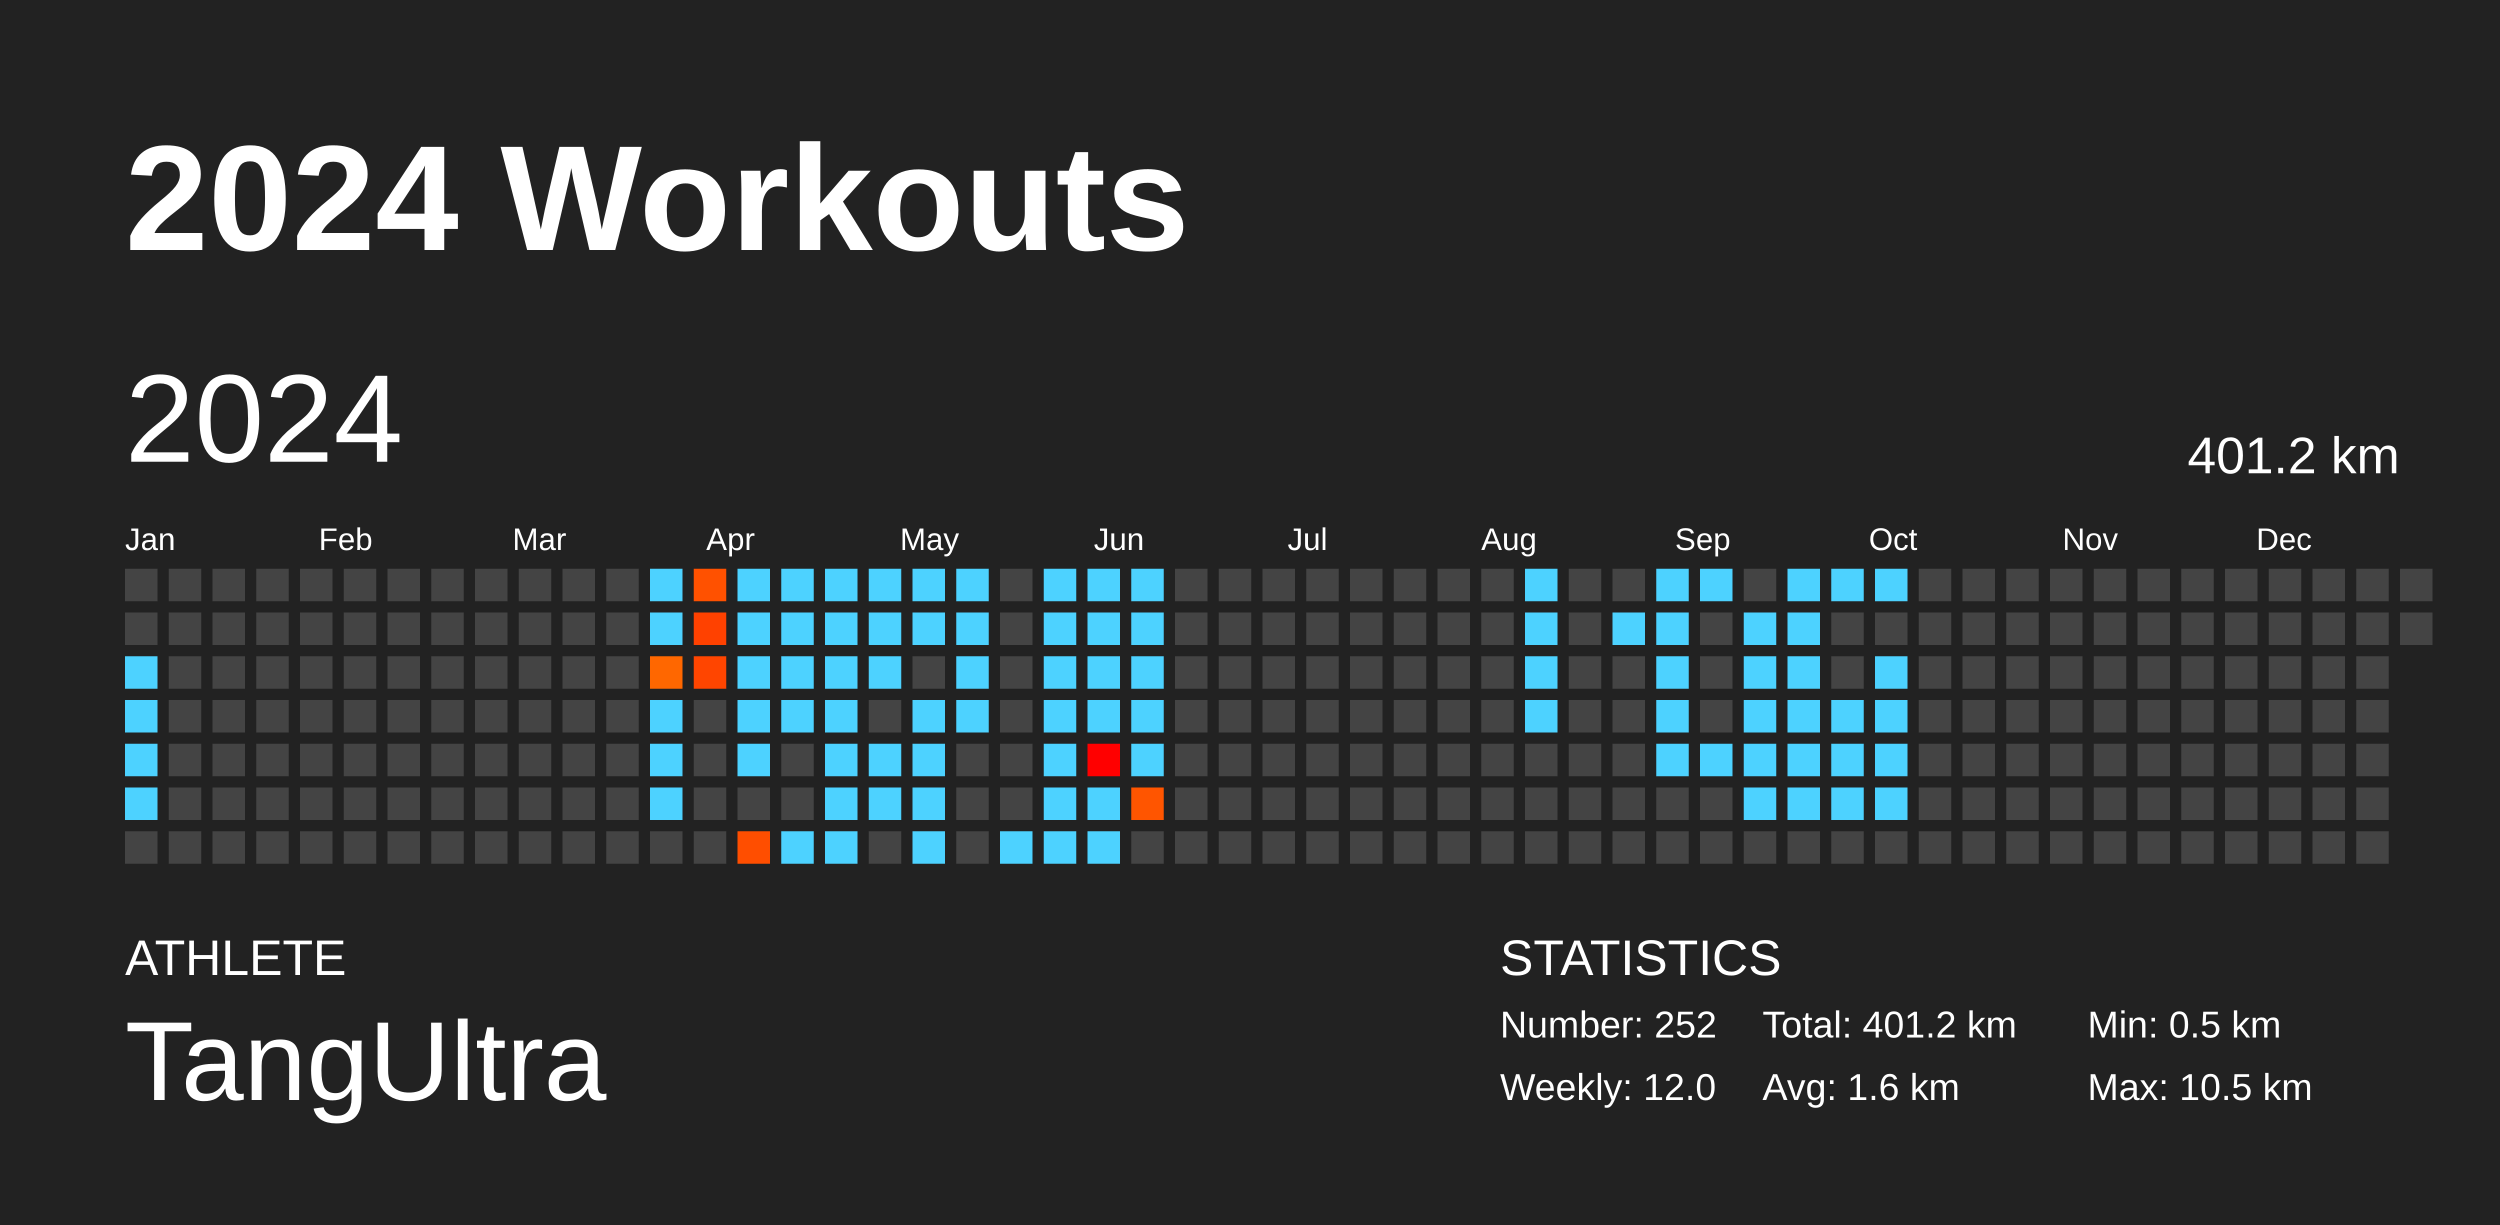
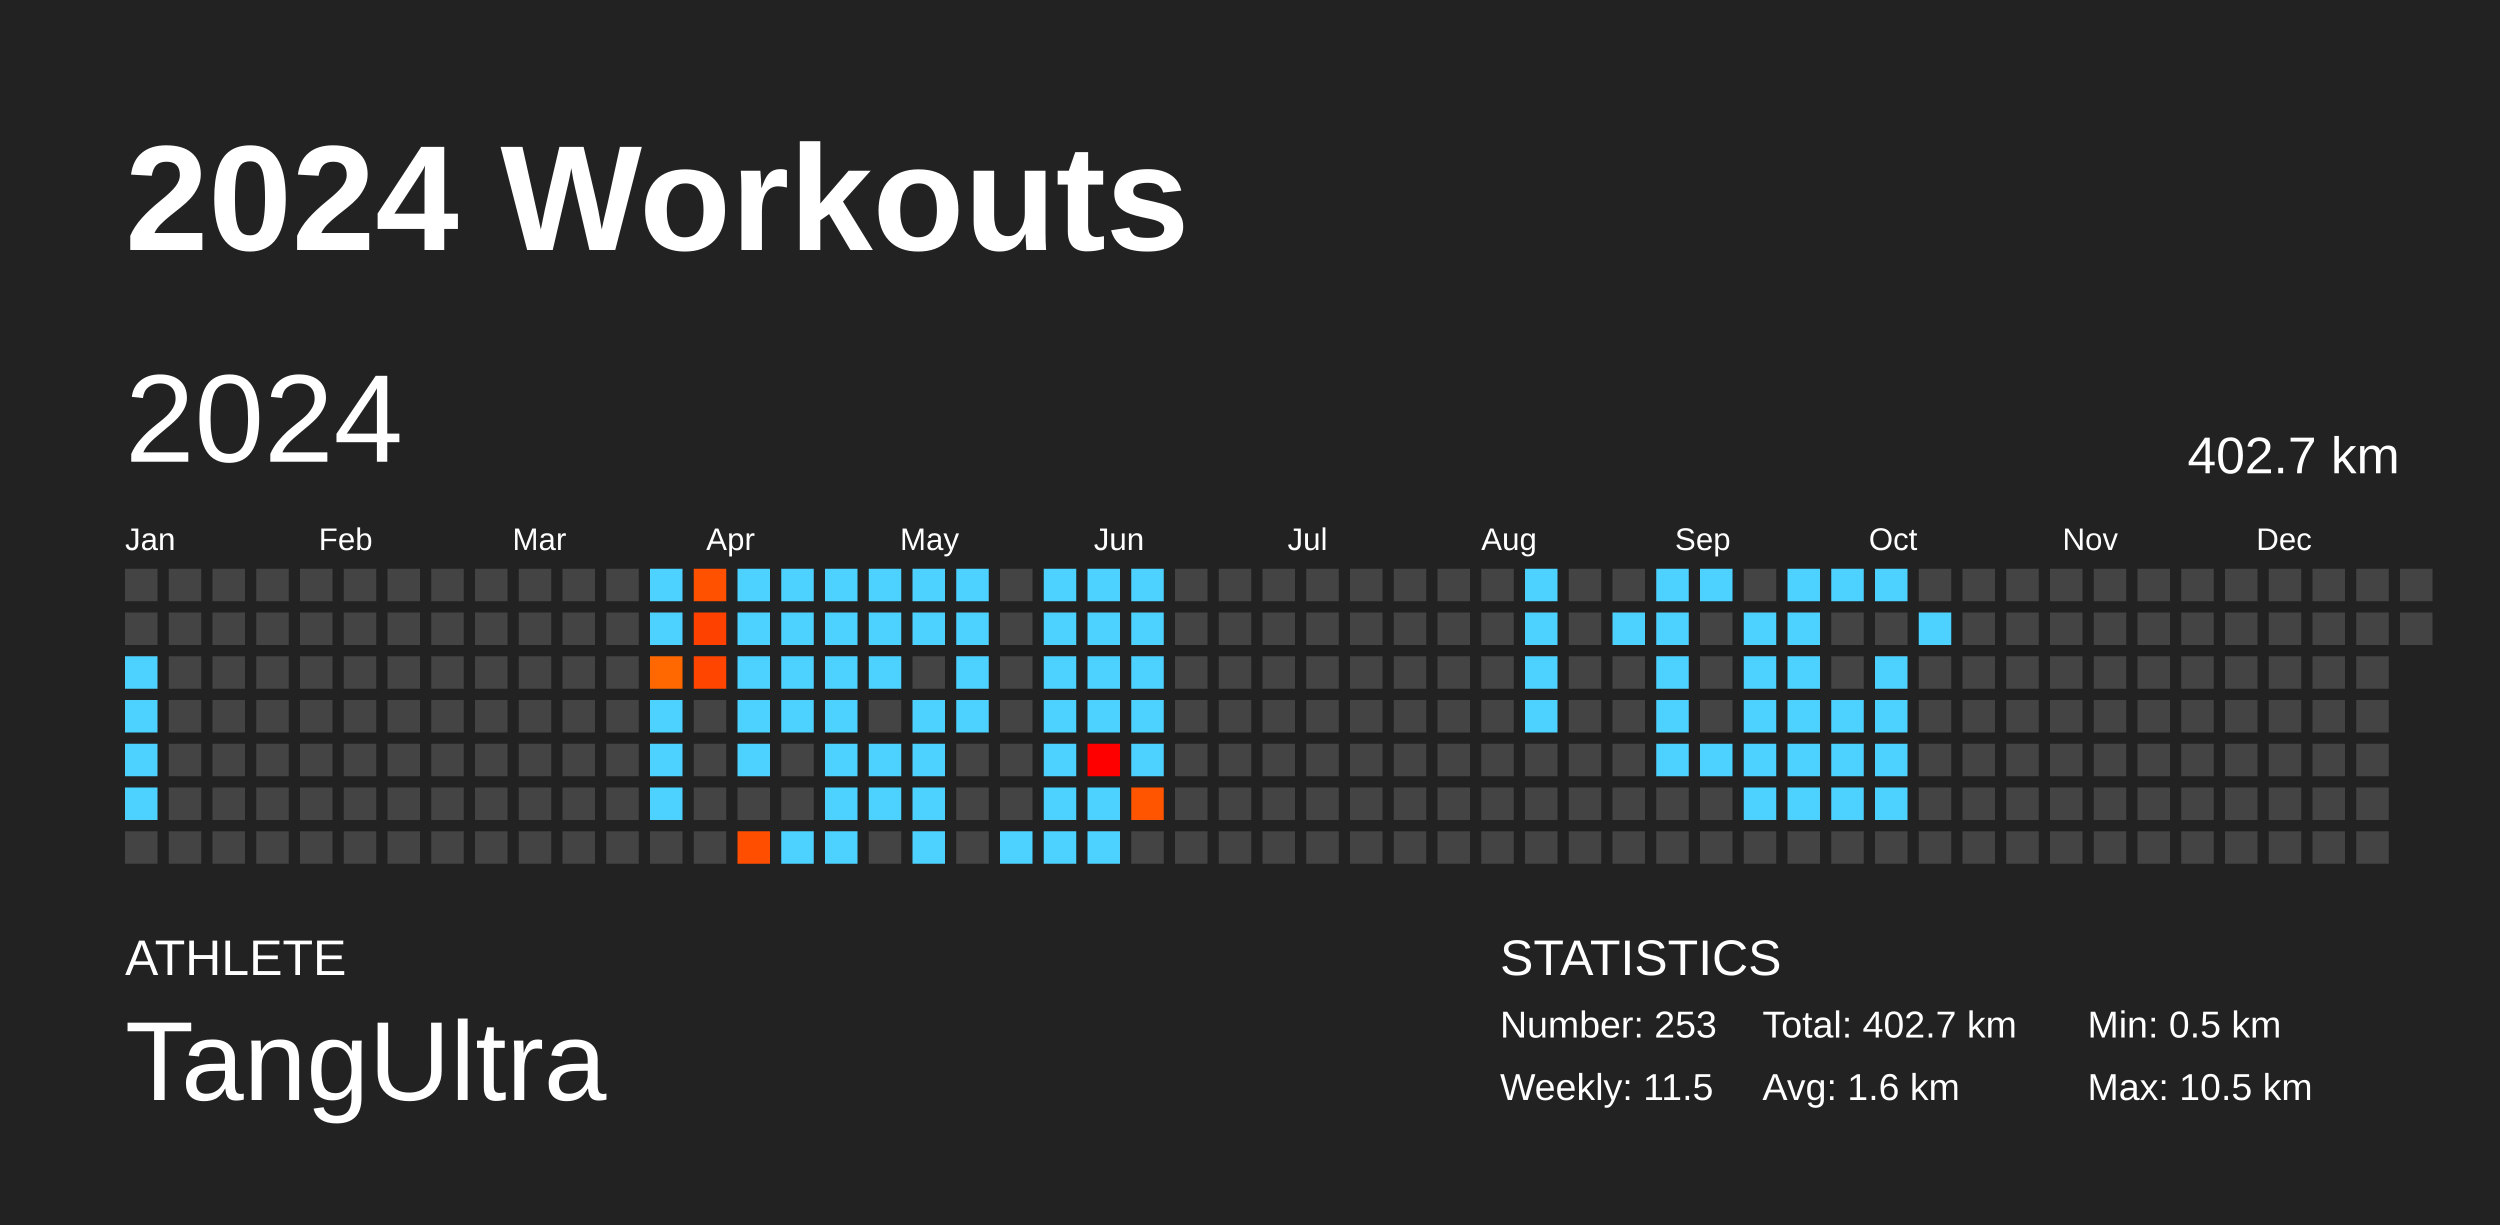
<svg xmlns="http://www.w3.org/2000/svg" baseProfile="full" height="98mm" version="1.1" viewBox="0,0,200,98" width="200mm">
  <defs />
  <rect fill="#222222" height="98" width="200" x="0" y="0" />
  <text fill="#FFFFFF" style="font-size:12px; font-family:Arial; font-weight:bold;" x="10" y="20">2024 Workouts</text>
  <text fill="#FFFFFF" style="font-size:4px; font-family:Arial" x="10" y="78">ATHLETE</text>
  <text fill="#FFFFFF" style="font-size:9px; font-family:Arial" x="10" y="88">TangUltra</text>
  <text fill="#FFFFFF" style="font-size:4px; font-family:Arial" x="120" y="78">STATISTICS</text>
-   <text fill="#FFFFFF" style="font-size:3px; font-family:Arial" x="120" y="83">Number: 252</text>
-   <text fill="#FFFFFF" style="font-size:3px; font-family:Arial" x="120" y="88">Weekly: 12.0</text>
-   <text fill="#FFFFFF" style="font-size:3px; font-family:Arial" x="141" y="83">Total: 401.2 km</text>
+   <text fill="#FFFFFF" style="font-size:3px; font-family:Arial" x="120" y="83">Number: 253</text>
+   <text fill="#FFFFFF" style="font-size:3px; font-family:Arial" x="120" y="88">Weekly: 11.5</text>
+   <text fill="#FFFFFF" style="font-size:3px; font-family:Arial" x="141" y="83">Total: 402.7 km</text>
  <text fill="#FFFFFF" style="font-size:3px; font-family:Arial" x="141" y="88">Avg: 1.6 km</text>
  <text fill="#FFFFFF" style="font-size:3px; font-family:Arial" x="167" y="83">Min: 0.5 km</text>
  <text fill="#FFFFFF" style="font-size:3px; font-family:Arial" x="167" y="88">Max: 10.5 km</text>
  <text dominant-baseline="hanging" fill="#FFFFFF" style="font-size:10.0px; font-family:Arial;" x="10" y="30">2024</text>
-   <text dominant-baseline="hanging" fill="#FFFFFF" style="font-size:4.125px; font-family:Arial;" x="175" y="35">401.2 km</text>
+   <text dominant-baseline="hanging" fill="#FFFFFF" style="font-size:4.125px; font-family:Arial;" x="175" y="35">402.7 km</text>
  <text fill="#FFFFFF" style="font-size:2.5px; font-family:Arial" x="10.0" y="44">Jan</text>
  <text fill="#FFFFFF" style="font-size:2.5px; font-family:Arial" x="25.5" y="44">Feb</text>
  <text fill="#FFFFFF" style="font-size:2.5px; font-family:Arial" x="41.0" y="44">Mar</text>
  <text fill="#FFFFFF" style="font-size:2.5px; font-family:Arial" x="56.5" y="44">Apr</text>
  <text fill="#FFFFFF" style="font-size:2.5px; font-family:Arial" x="72.0" y="44">May</text>
  <text fill="#FFFFFF" style="font-size:2.5px; font-family:Arial" x="87.5" y="44">Jun</text>
  <text fill="#FFFFFF" style="font-size:2.5px; font-family:Arial" x="103.0" y="44">Jul</text>
  <text fill="#FFFFFF" style="font-size:2.5px; font-family:Arial" x="118.5" y="44">Aug</text>
  <text fill="#FFFFFF" style="font-size:2.5px; font-family:Arial" x="134.0" y="44">Sep</text>
  <text fill="#FFFFFF" style="font-size:2.5px; font-family:Arial" x="149.5" y="44">Oct</text>
  <text fill="#FFFFFF" style="font-size:2.5px; font-family:Arial" x="165.0" y="44">Nov</text>
  <text fill="#FFFFFF" style="font-size:2.5px; font-family:Arial" x="180.5" y="44">Dec</text>
  <rect fill="#444444" height="2.6" width="2.6" x="10.0" y="45.5" />
  <rect fill="#444444" height="2.6" width="2.6" x="10.0" y="49.0" />
  <rect fill="#4dd2ff" height="2.6" width="2.6" x="10.0" y="52.5" />
  <rect fill="#4dd2ff" height="2.6" width="2.6" x="10.0" y="56.0" />
  <rect fill="#4dd2ff" height="2.6" width="2.6" x="10.0" y="59.5" />
  <rect fill="#4dd2ff" height="2.6" width="2.6" x="10.0" y="63.0" />
  <rect fill="#444444" height="2.6" width="2.6" x="10.0" y="66.5" />
  <rect fill="#444444" height="2.6" width="2.6" x="13.5" y="45.5" />
  <rect fill="#444444" height="2.6" width="2.6" x="13.5" y="49.0" />
  <rect fill="#444444" height="2.6" width="2.6" x="13.5" y="52.5" />
  <rect fill="#444444" height="2.6" width="2.6" x="13.5" y="56.0" />
  <rect fill="#444444" height="2.6" width="2.6" x="13.5" y="59.5" />
  <rect fill="#444444" height="2.6" width="2.6" x="13.5" y="63.0" />
  <rect fill="#444444" height="2.6" width="2.6" x="13.5" y="66.5" />
  <rect fill="#444444" height="2.6" width="2.6" x="17.0" y="45.5" />
  <rect fill="#444444" height="2.6" width="2.6" x="17.0" y="49.0" />
  <rect fill="#444444" height="2.6" width="2.6" x="17.0" y="52.5" />
  <rect fill="#444444" height="2.6" width="2.6" x="17.0" y="56.0" />
  <rect fill="#444444" height="2.6" width="2.6" x="17.0" y="59.5" />
  <rect fill="#444444" height="2.6" width="2.6" x="17.0" y="63.0" />
  <rect fill="#444444" height="2.6" width="2.6" x="17.0" y="66.5" />
  <rect fill="#444444" height="2.6" width="2.6" x="20.5" y="45.5" />
  <rect fill="#444444" height="2.6" width="2.6" x="20.5" y="49.0" />
  <rect fill="#444444" height="2.6" width="2.6" x="20.5" y="52.5" />
  <rect fill="#444444" height="2.6" width="2.6" x="20.5" y="56.0" />
  <rect fill="#444444" height="2.6" width="2.6" x="20.5" y="59.5" />
  <rect fill="#444444" height="2.6" width="2.6" x="20.5" y="63.0" />
  <rect fill="#444444" height="2.6" width="2.6" x="20.5" y="66.5" />
  <rect fill="#444444" height="2.6" width="2.6" x="24.0" y="45.5" />
  <rect fill="#444444" height="2.6" width="2.6" x="24.0" y="49.0" />
  <rect fill="#444444" height="2.6" width="2.6" x="24.0" y="52.5" />
  <rect fill="#444444" height="2.6" width="2.6" x="24.0" y="56.0" />
  <rect fill="#444444" height="2.6" width="2.6" x="24.0" y="59.5" />
  <rect fill="#444444" height="2.6" width="2.6" x="24.0" y="63.0" />
  <rect fill="#444444" height="2.6" width="2.6" x="24.0" y="66.5" />
  <rect fill="#444444" height="2.6" width="2.6" x="27.5" y="45.5" />
  <rect fill="#444444" height="2.6" width="2.6" x="27.5" y="49.0" />
  <rect fill="#444444" height="2.6" width="2.6" x="27.5" y="52.5" />
  <rect fill="#444444" height="2.6" width="2.6" x="27.5" y="56.0" />
  <rect fill="#444444" height="2.6" width="2.6" x="27.5" y="59.5" />
  <rect fill="#444444" height="2.6" width="2.6" x="27.5" y="63.0" />
  <rect fill="#444444" height="2.6" width="2.6" x="27.5" y="66.5" />
  <rect fill="#444444" height="2.6" width="2.6" x="31.0" y="45.5" />
  <rect fill="#444444" height="2.6" width="2.6" x="31.0" y="49.0" />
  <rect fill="#444444" height="2.6" width="2.6" x="31.0" y="52.5" />
  <rect fill="#444444" height="2.6" width="2.6" x="31.0" y="56.0" />
  <rect fill="#444444" height="2.6" width="2.6" x="31.0" y="59.5" />
  <rect fill="#444444" height="2.6" width="2.6" x="31.0" y="63.0" />
  <rect fill="#444444" height="2.6" width="2.6" x="31.0" y="66.5" />
  <rect fill="#444444" height="2.6" width="2.6" x="34.5" y="45.5" />
  <rect fill="#444444" height="2.6" width="2.6" x="34.5" y="49.0" />
  <rect fill="#444444" height="2.6" width="2.6" x="34.5" y="52.5" />
  <rect fill="#444444" height="2.6" width="2.6" x="34.5" y="56.0" />
  <rect fill="#444444" height="2.6" width="2.6" x="34.5" y="59.5" />
  <rect fill="#444444" height="2.6" width="2.6" x="34.5" y="63.0" />
  <rect fill="#444444" height="2.6" width="2.6" x="34.5" y="66.5" />
  <rect fill="#444444" height="2.6" width="2.6" x="38.0" y="45.5" />
  <rect fill="#444444" height="2.6" width="2.6" x="38.0" y="49.0" />
  <rect fill="#444444" height="2.6" width="2.6" x="38.0" y="52.5" />
  <rect fill="#444444" height="2.6" width="2.6" x="38.0" y="56.0" />
  <rect fill="#444444" height="2.6" width="2.6" x="38.0" y="59.5" />
  <rect fill="#444444" height="2.6" width="2.6" x="38.0" y="63.0" />
  <rect fill="#444444" height="2.6" width="2.6" x="38.0" y="66.5" />
  <rect fill="#444444" height="2.6" width="2.6" x="41.5" y="45.5" />
  <rect fill="#444444" height="2.6" width="2.6" x="41.5" y="49.0" />
  <rect fill="#444444" height="2.6" width="2.6" x="41.5" y="52.5" />
  <rect fill="#444444" height="2.6" width="2.6" x="41.5" y="56.0" />
  <rect fill="#444444" height="2.6" width="2.6" x="41.5" y="59.5" />
  <rect fill="#444444" height="2.6" width="2.6" x="41.5" y="63.0" />
  <rect fill="#444444" height="2.6" width="2.6" x="41.5" y="66.5" />
  <rect fill="#444444" height="2.6" width="2.6" x="45.0" y="45.5" />
  <rect fill="#444444" height="2.6" width="2.6" x="45.0" y="49.0" />
  <rect fill="#444444" height="2.6" width="2.6" x="45.0" y="52.5" />
  <rect fill="#444444" height="2.6" width="2.6" x="45.0" y="56.0" />
  <rect fill="#444444" height="2.6" width="2.6" x="45.0" y="59.5" />
  <rect fill="#444444" height="2.6" width="2.6" x="45.0" y="63.0" />
  <rect fill="#444444" height="2.6" width="2.6" x="45.0" y="66.5" />
  <rect fill="#444444" height="2.6" width="2.6" x="48.5" y="45.5" />
  <rect fill="#444444" height="2.6" width="2.6" x="48.5" y="49.0" />
  <rect fill="#444444" height="2.6" width="2.6" x="48.5" y="52.5" />
  <rect fill="#444444" height="2.6" width="2.6" x="48.5" y="56.0" />
  <rect fill="#444444" height="2.6" width="2.6" x="48.5" y="59.5" />
  <rect fill="#444444" height="2.6" width="2.6" x="48.5" y="63.0" />
  <rect fill="#444444" height="2.6" width="2.6" x="48.5" y="66.5" />
  <rect fill="#4dd2ff" height="2.6" width="2.6" x="52.0" y="45.5" />
  <rect fill="#4dd2ff" height="2.6" width="2.6" x="52.0" y="49.0" />
  <rect fill="#ff6700" height="2.6" width="2.6" x="52.0" y="52.5" />
  <rect fill="#4dd2ff" height="2.6" width="2.6" x="52.0" y="56.0" />
  <rect fill="#4dd2ff" height="2.6" width="2.6" x="52.0" y="59.5" />
  <rect fill="#4dd2ff" height="2.6" width="2.6" x="52.0" y="63.0" />
  <rect fill="#444444" height="2.6" width="2.6" x="52.0" y="66.5" />
  <rect fill="#ff5100" height="2.6" width="2.6" x="55.5" y="45.5" />
  <rect fill="#ff4100" height="2.6" width="2.6" x="55.5" y="49.0" />
  <rect fill="#ff4500" height="2.6" width="2.6" x="55.5" y="52.5" />
  <rect fill="#444444" height="2.6" width="2.6" x="55.5" y="56.0" />
  <rect fill="#444444" height="2.6" width="2.6" x="55.5" y="59.5" />
  <rect fill="#444444" height="2.6" width="2.6" x="55.5" y="63.0" />
  <rect fill="#444444" height="2.6" width="2.6" x="55.5" y="66.5" />
  <rect fill="#4dd2ff" height="2.6" width="2.6" x="59.0" y="45.5" />
  <rect fill="#4dd2ff" height="2.6" width="2.6" x="59.0" y="49.0" />
  <rect fill="#4dd2ff" height="2.6" width="2.6" x="59.0" y="52.5" />
  <rect fill="#4dd2ff" height="2.6" width="2.6" x="59.0" y="56.0" />
  <rect fill="#4dd2ff" height="2.6" width="2.6" x="59.0" y="59.5" />
  <rect fill="#444444" height="2.6" width="2.6" x="59.0" y="63.0" />
  <rect fill="#ff4e00" height="2.6" width="2.6" x="59.0" y="66.5" />
  <rect fill="#4dd2ff" height="2.6" width="2.6" x="62.5" y="45.5" />
  <rect fill="#4dd2ff" height="2.6" width="2.6" x="62.5" y="49.0" />
  <rect fill="#4dd2ff" height="2.6" width="2.6" x="62.5" y="52.5" />
  <rect fill="#4dd2ff" height="2.6" width="2.6" x="62.5" y="56.0" />
  <rect fill="#444444" height="2.6" width="2.6" x="62.5" y="59.5" />
  <rect fill="#444444" height="2.6" width="2.6" x="62.5" y="63.0" />
  <rect fill="#4dd2ff" height="2.6" width="2.6" x="62.5" y="66.5" />
  <rect fill="#4dd2ff" height="2.6" width="2.6" x="66.0" y="45.5" />
  <rect fill="#4dd2ff" height="2.6" width="2.6" x="66.0" y="49.0" />
  <rect fill="#4dd2ff" height="2.6" width="2.6" x="66.0" y="52.5" />
  <rect fill="#4dd2ff" height="2.6" width="2.6" x="66.0" y="56.0" />
  <rect fill="#4dd2ff" height="2.6" width="2.6" x="66.0" y="59.5" />
  <rect fill="#4dd2ff" height="2.6" width="2.6" x="66.0" y="63.0" />
  <rect fill="#4dd2ff" height="2.6" width="2.6" x="66.0" y="66.5" />
  <rect fill="#4dd2ff" height="2.6" width="2.6" x="69.5" y="45.5" />
  <rect fill="#4dd2ff" height="2.6" width="2.6" x="69.5" y="49.0" />
  <rect fill="#4dd2ff" height="2.6" width="2.6" x="69.5" y="52.5" />
  <rect fill="#444444" height="2.6" width="2.6" x="69.5" y="56.0" />
  <rect fill="#4dd2ff" height="2.6" width="2.6" x="69.5" y="59.5" />
  <rect fill="#4dd2ff" height="2.6" width="2.6" x="69.5" y="63.0" />
  <rect fill="#444444" height="2.6" width="2.6" x="69.5" y="66.5" />
  <rect fill="#4dd2ff" height="2.6" width="2.6" x="73.0" y="45.5" />
  <rect fill="#4dd2ff" height="2.6" width="2.6" x="73.0" y="49.0" />
  <rect fill="#444444" height="2.6" width="2.6" x="73.0" y="52.5" />
  <rect fill="#4dd2ff" height="2.6" width="2.6" x="73.0" y="56.0" />
  <rect fill="#4dd2ff" height="2.6" width="2.6" x="73.0" y="59.5" />
  <rect fill="#4dd2ff" height="2.6" width="2.6" x="73.0" y="63.0" />
  <rect fill="#4dd2ff" height="2.6" width="2.6" x="73.0" y="66.5" />
  <rect fill="#4dd2ff" height="2.6" width="2.6" x="76.5" y="45.5" />
  <rect fill="#4dd2ff" height="2.6" width="2.6" x="76.5" y="49.0" />
  <rect fill="#4dd2ff" height="2.6" width="2.6" x="76.5" y="52.5" />
  <rect fill="#4dd2ff" height="2.6" width="2.6" x="76.5" y="56.0" />
  <rect fill="#444444" height="2.6" width="2.6" x="76.5" y="59.5" />
  <rect fill="#444444" height="2.6" width="2.6" x="76.5" y="63.0" />
  <rect fill="#444444" height="2.6" width="2.6" x="76.5" y="66.5" />
  <rect fill="#444444" height="2.6" width="2.6" x="80.0" y="45.5" />
  <rect fill="#444444" height="2.6" width="2.6" x="80.0" y="49.0" />
  <rect fill="#444444" height="2.6" width="2.6" x="80.0" y="52.5" />
  <rect fill="#444444" height="2.6" width="2.6" x="80.0" y="56.0" />
  <rect fill="#444444" height="2.6" width="2.6" x="80.0" y="59.5" />
  <rect fill="#444444" height="2.6" width="2.6" x="80.0" y="63.0" />
  <rect fill="#4dd2ff" height="2.6" width="2.6" x="80.0" y="66.5" />
  <rect fill="#4dd2ff" height="2.6" width="2.6" x="83.5" y="45.5" />
  <rect fill="#4dd2ff" height="2.6" width="2.6" x="83.5" y="49.0" />
  <rect fill="#4dd2ff" height="2.6" width="2.6" x="83.5" y="52.5" />
  <rect fill="#4dd2ff" height="2.6" width="2.6" x="83.5" y="56.0" />
  <rect fill="#4dd2ff" height="2.6" width="2.6" x="83.5" y="59.5" />
  <rect fill="#4dd2ff" height="2.6" width="2.6" x="83.5" y="63.0" />
  <rect fill="#4dd2ff" height="2.6" width="2.6" x="83.5" y="66.5" />
  <rect fill="#4dd2ff" height="2.6" width="2.6" x="87.0" y="45.5" />
  <rect fill="#4dd2ff" height="2.6" width="2.6" x="87.0" y="49.0" />
  <rect fill="#4dd2ff" height="2.6" width="2.6" x="87.0" y="52.5" />
  <rect fill="#4dd2ff" height="2.6" width="2.6" x="87.0" y="56.0" />
  <rect fill="#ff0000" height="2.6" width="2.6" x="87.0" y="59.5" />
  <rect fill="#4dd2ff" height="2.6" width="2.6" x="87.0" y="63.0" />
  <rect fill="#4dd2ff" height="2.6" width="2.6" x="87.0" y="66.5" />
  <rect fill="#4dd2ff" height="2.6" width="2.6" x="90.5" y="45.5" />
  <rect fill="#4dd2ff" height="2.6" width="2.6" x="90.5" y="49.0" />
  <rect fill="#4dd2ff" height="2.6" width="2.6" x="90.5" y="52.5" />
  <rect fill="#4dd2ff" height="2.6" width="2.6" x="90.5" y="56.0" />
  <rect fill="#4dd2ff" height="2.6" width="2.6" x="90.5" y="59.5" />
  <rect fill="#ff5500" height="2.6" width="2.6" x="90.5" y="63.0" />
  <rect fill="#444444" height="2.6" width="2.6" x="90.5" y="66.5" />
  <rect fill="#444444" height="2.6" width="2.6" x="94.0" y="45.5" />
  <rect fill="#444444" height="2.6" width="2.6" x="94.0" y="49.0" />
  <rect fill="#444444" height="2.6" width="2.6" x="94.0" y="52.5" />
  <rect fill="#444444" height="2.6" width="2.6" x="94.0" y="56.0" />
  <rect fill="#444444" height="2.6" width="2.6" x="94.0" y="59.5" />
  <rect fill="#444444" height="2.6" width="2.6" x="94.0" y="63.0" />
  <rect fill="#444444" height="2.6" width="2.6" x="94.0" y="66.5" />
  <rect fill="#444444" height="2.6" width="2.6" x="97.5" y="45.5" />
  <rect fill="#444444" height="2.6" width="2.6" x="97.5" y="49.0" />
  <rect fill="#444444" height="2.6" width="2.6" x="97.5" y="52.5" />
  <rect fill="#444444" height="2.6" width="2.6" x="97.5" y="56.0" />
  <rect fill="#444444" height="2.6" width="2.6" x="97.5" y="59.5" />
  <rect fill="#444444" height="2.6" width="2.6" x="97.5" y="63.0" />
  <rect fill="#444444" height="2.6" width="2.6" x="97.5" y="66.5" />
  <rect fill="#444444" height="2.6" width="2.6" x="101.0" y="45.5" />
  <rect fill="#444444" height="2.6" width="2.6" x="101.0" y="49.0" />
  <rect fill="#444444" height="2.6" width="2.6" x="101.0" y="52.5" />
  <rect fill="#444444" height="2.6" width="2.6" x="101.0" y="56.0" />
  <rect fill="#444444" height="2.6" width="2.6" x="101.0" y="59.5" />
  <rect fill="#444444" height="2.6" width="2.6" x="101.0" y="63.0" />
  <rect fill="#444444" height="2.6" width="2.6" x="101.0" y="66.5" />
  <rect fill="#444444" height="2.6" width="2.6" x="104.5" y="45.5" />
  <rect fill="#444444" height="2.6" width="2.6" x="104.5" y="49.0" />
  <rect fill="#444444" height="2.6" width="2.6" x="104.5" y="52.5" />
  <rect fill="#444444" height="2.6" width="2.6" x="104.5" y="56.0" />
  <rect fill="#444444" height="2.6" width="2.6" x="104.5" y="59.5" />
  <rect fill="#444444" height="2.6" width="2.6" x="104.5" y="63.0" />
  <rect fill="#444444" height="2.6" width="2.6" x="104.5" y="66.5" />
  <rect fill="#444444" height="2.6" width="2.6" x="108.0" y="45.5" />
  <rect fill="#444444" height="2.6" width="2.6" x="108.0" y="49.0" />
  <rect fill="#444444" height="2.6" width="2.6" x="108.0" y="52.5" />
  <rect fill="#444444" height="2.6" width="2.6" x="108.0" y="56.0" />
  <rect fill="#444444" height="2.6" width="2.6" x="108.0" y="59.5" />
  <rect fill="#444444" height="2.6" width="2.6" x="108.0" y="63.0" />
  <rect fill="#444444" height="2.6" width="2.6" x="108.0" y="66.5" />
  <rect fill="#444444" height="2.6" width="2.6" x="111.5" y="45.5" />
  <rect fill="#444444" height="2.6" width="2.6" x="111.5" y="49.0" />
  <rect fill="#444444" height="2.6" width="2.6" x="111.5" y="52.5" />
  <rect fill="#444444" height="2.6" width="2.6" x="111.5" y="56.0" />
  <rect fill="#444444" height="2.6" width="2.6" x="111.5" y="59.5" />
  <rect fill="#444444" height="2.6" width="2.6" x="111.5" y="63.0" />
  <rect fill="#444444" height="2.6" width="2.6" x="111.5" y="66.5" />
  <rect fill="#444444" height="2.6" width="2.6" x="115.0" y="45.5" />
  <rect fill="#444444" height="2.6" width="2.6" x="115.0" y="49.0" />
  <rect fill="#444444" height="2.6" width="2.6" x="115.0" y="52.5" />
  <rect fill="#444444" height="2.6" width="2.6" x="115.0" y="56.0" />
  <rect fill="#444444" height="2.6" width="2.6" x="115.0" y="59.5" />
  <rect fill="#444444" height="2.6" width="2.6" x="115.0" y="63.0" />
  <rect fill="#444444" height="2.6" width="2.6" x="115.0" y="66.5" />
  <rect fill="#444444" height="2.6" width="2.6" x="118.5" y="45.5" />
  <rect fill="#444444" height="2.6" width="2.6" x="118.5" y="49.0" />
  <rect fill="#444444" height="2.6" width="2.6" x="118.5" y="52.5" />
  <rect fill="#444444" height="2.6" width="2.6" x="118.5" y="56.0" />
  <rect fill="#444444" height="2.6" width="2.6" x="118.5" y="59.5" />
  <rect fill="#444444" height="2.6" width="2.6" x="118.5" y="63.0" />
  <rect fill="#444444" height="2.6" width="2.6" x="118.5" y="66.5" />
  <rect fill="#4dd2ff" height="2.6" width="2.6" x="122.0" y="45.5" />
  <rect fill="#4dd2ff" height="2.6" width="2.6" x="122.0" y="49.0" />
  <rect fill="#4dd2ff" height="2.6" width="2.6" x="122.0" y="52.5" />
  <rect fill="#4dd2ff" height="2.6" width="2.6" x="122.0" y="56.0" />
  <rect fill="#444444" height="2.6" width="2.6" x="122.0" y="59.5" />
  <rect fill="#444444" height="2.6" width="2.6" x="122.0" y="63.0" />
  <rect fill="#444444" height="2.6" width="2.6" x="122.0" y="66.5" />
  <rect fill="#444444" height="2.6" width="2.6" x="125.5" y="45.5" />
  <rect fill="#444444" height="2.6" width="2.6" x="125.5" y="49.0" />
  <rect fill="#444444" height="2.6" width="2.6" x="125.5" y="52.5" />
  <rect fill="#444444" height="2.6" width="2.6" x="125.5" y="56.0" />
  <rect fill="#444444" height="2.6" width="2.6" x="125.5" y="59.5" />
  <rect fill="#444444" height="2.6" width="2.6" x="125.5" y="63.0" />
  <rect fill="#444444" height="2.6" width="2.6" x="125.5" y="66.5" />
  <rect fill="#444444" height="2.6" width="2.6" x="129.0" y="45.5" />
  <rect fill="#4dd2ff" height="2.6" width="2.6" x="129.0" y="49.0" />
  <rect fill="#444444" height="2.6" width="2.6" x="129.0" y="52.5" />
  <rect fill="#444444" height="2.6" width="2.6" x="129.0" y="56.0" />
  <rect fill="#444444" height="2.6" width="2.6" x="129.0" y="59.5" />
  <rect fill="#444444" height="2.6" width="2.6" x="129.0" y="63.0" />
  <rect fill="#444444" height="2.6" width="2.6" x="129.0" y="66.5" />
  <rect fill="#4dd2ff" height="2.6" width="2.6" x="132.5" y="45.5" />
  <rect fill="#4dd2ff" height="2.6" width="2.6" x="132.5" y="49.0" />
  <rect fill="#4dd2ff" height="2.6" width="2.6" x="132.5" y="52.5" />
  <rect fill="#4dd2ff" height="2.6" width="2.6" x="132.5" y="56.0" />
  <rect fill="#4dd2ff" height="2.6" width="2.6" x="132.5" y="59.5" />
  <rect fill="#444444" height="2.6" width="2.6" x="132.5" y="63.0" />
  <rect fill="#444444" height="2.6" width="2.6" x="132.5" y="66.5" />
  <rect fill="#4dd2ff" height="2.6" width="2.6" x="136.0" y="45.5" />
  <rect fill="#444444" height="2.6" width="2.6" x="136.0" y="49.0" />
  <rect fill="#444444" height="2.6" width="2.6" x="136.0" y="52.5" />
  <rect fill="#444444" height="2.6" width="2.6" x="136.0" y="56.0" />
  <rect fill="#4dd2ff" height="2.6" width="2.6" x="136.0" y="59.5" />
  <rect fill="#444444" height="2.6" width="2.6" x="136.0" y="63.0" />
  <rect fill="#444444" height="2.6" width="2.6" x="136.0" y="66.5" />
  <rect fill="#444444" height="2.6" width="2.6" x="139.5" y="45.5" />
  <rect fill="#4dd2ff" height="2.6" width="2.6" x="139.5" y="49.0" />
  <rect fill="#4dd2ff" height="2.6" width="2.6" x="139.5" y="52.5" />
  <rect fill="#4dd2ff" height="2.6" width="2.6" x="139.5" y="56.0" />
  <rect fill="#4dd2ff" height="2.6" width="2.6" x="139.5" y="59.5" />
  <rect fill="#4dd2ff" height="2.6" width="2.6" x="139.5" y="63.0" />
  <rect fill="#444444" height="2.6" width="2.6" x="139.5" y="66.5" />
  <rect fill="#4dd2ff" height="2.6" width="2.6" x="143.0" y="45.5" />
  <rect fill="#4dd2ff" height="2.6" width="2.6" x="143.0" y="49.0" />
  <rect fill="#4dd2ff" height="2.6" width="2.6" x="143.0" y="52.5" />
  <rect fill="#4dd2ff" height="2.6" width="2.6" x="143.0" y="56.0" />
  <rect fill="#4dd2ff" height="2.6" width="2.6" x="143.0" y="59.5" />
  <rect fill="#4dd2ff" height="2.6" width="2.6" x="143.0" y="63.0" />
  <rect fill="#444444" height="2.6" width="2.6" x="143.0" y="66.5" />
  <rect fill="#4dd2ff" height="2.6" width="2.6" x="146.5" y="45.5" />
  <rect fill="#444444" height="2.6" width="2.6" x="146.5" y="49.0" />
  <rect fill="#444444" height="2.6" width="2.6" x="146.5" y="52.5" />
  <rect fill="#4dd2ff" height="2.6" width="2.6" x="146.5" y="56.0" />
  <rect fill="#4dd2ff" height="2.6" width="2.6" x="146.5" y="59.5" />
  <rect fill="#4dd2ff" height="2.6" width="2.6" x="146.5" y="63.0" />
  <rect fill="#444444" height="2.6" width="2.6" x="146.5" y="66.5" />
  <rect fill="#4dd2ff" height="2.6" width="2.6" x="150.0" y="45.5" />
  <rect fill="#444444" height="2.6" width="2.6" x="150.0" y="49.0" />
  <rect fill="#4dd2ff" height="2.6" width="2.6" x="150.0" y="52.5" />
  <rect fill="#4dd2ff" height="2.6" width="2.6" x="150.0" y="56.0" />
  <rect fill="#4dd2ff" height="2.6" width="2.6" x="150.0" y="59.5" />
  <rect fill="#4dd2ff" height="2.6" width="2.6" x="150.0" y="63.0" />
  <rect fill="#444444" height="2.6" width="2.6" x="150.0" y="66.5" />
  <rect fill="#444444" height="2.6" width="2.6" x="153.5" y="45.5" />
-   <rect fill="#444444" height="2.6" width="2.6" x="153.5" y="49.0" />
+   <rect fill="#4dd2ff" height="2.6" width="2.6" x="153.5" y="49.0" />
  <rect fill="#444444" height="2.6" width="2.6" x="153.5" y="52.5" />
  <rect fill="#444444" height="2.6" width="2.6" x="153.5" y="56.0" />
  <rect fill="#444444" height="2.6" width="2.6" x="153.5" y="59.5" />
  <rect fill="#444444" height="2.6" width="2.6" x="153.5" y="63.0" />
  <rect fill="#444444" height="2.6" width="2.6" x="153.5" y="66.5" />
  <rect fill="#444444" height="2.6" width="2.6" x="157.0" y="45.5" />
  <rect fill="#444444" height="2.6" width="2.6" x="157.0" y="49.0" />
  <rect fill="#444444" height="2.6" width="2.6" x="157.0" y="52.5" />
  <rect fill="#444444" height="2.6" width="2.6" x="157.0" y="56.0" />
  <rect fill="#444444" height="2.6" width="2.6" x="157.0" y="59.5" />
  <rect fill="#444444" height="2.6" width="2.6" x="157.0" y="63.0" />
  <rect fill="#444444" height="2.6" width="2.6" x="157.0" y="66.5" />
  <rect fill="#444444" height="2.6" width="2.6" x="160.5" y="45.5" />
  <rect fill="#444444" height="2.6" width="2.6" x="160.5" y="49.0" />
  <rect fill="#444444" height="2.6" width="2.6" x="160.5" y="52.5" />
  <rect fill="#444444" height="2.6" width="2.6" x="160.5" y="56.0" />
  <rect fill="#444444" height="2.6" width="2.6" x="160.5" y="59.5" />
  <rect fill="#444444" height="2.6" width="2.6" x="160.5" y="63.0" />
  <rect fill="#444444" height="2.6" width="2.6" x="160.5" y="66.5" />
  <rect fill="#444444" height="2.6" width="2.6" x="164.0" y="45.5" />
  <rect fill="#444444" height="2.6" width="2.6" x="164.0" y="49.0" />
  <rect fill="#444444" height="2.6" width="2.6" x="164.0" y="52.5" />
  <rect fill="#444444" height="2.6" width="2.6" x="164.0" y="56.0" />
  <rect fill="#444444" height="2.6" width="2.6" x="164.0" y="59.5" />
  <rect fill="#444444" height="2.6" width="2.6" x="164.0" y="63.0" />
  <rect fill="#444444" height="2.6" width="2.6" x="164.0" y="66.5" />
  <rect fill="#444444" height="2.6" width="2.6" x="167.5" y="45.5" />
  <rect fill="#444444" height="2.6" width="2.6" x="167.5" y="49.0" />
  <rect fill="#444444" height="2.6" width="2.6" x="167.5" y="52.5" />
  <rect fill="#444444" height="2.6" width="2.6" x="167.5" y="56.0" />
  <rect fill="#444444" height="2.6" width="2.6" x="167.5" y="59.5" />
  <rect fill="#444444" height="2.6" width="2.6" x="167.5" y="63.0" />
  <rect fill="#444444" height="2.6" width="2.6" x="167.5" y="66.5" />
  <rect fill="#444444" height="2.6" width="2.6" x="171.0" y="45.5" />
  <rect fill="#444444" height="2.6" width="2.6" x="171.0" y="49.0" />
  <rect fill="#444444" height="2.6" width="2.6" x="171.0" y="52.5" />
  <rect fill="#444444" height="2.6" width="2.6" x="171.0" y="56.0" />
  <rect fill="#444444" height="2.6" width="2.6" x="171.0" y="59.5" />
  <rect fill="#444444" height="2.6" width="2.6" x="171.0" y="63.0" />
  <rect fill="#444444" height="2.6" width="2.6" x="171.0" y="66.5" />
  <rect fill="#444444" height="2.6" width="2.6" x="174.5" y="45.5" />
  <rect fill="#444444" height="2.6" width="2.6" x="174.5" y="49.0" />
  <rect fill="#444444" height="2.6" width="2.6" x="174.5" y="52.5" />
  <rect fill="#444444" height="2.6" width="2.6" x="174.5" y="56.0" />
  <rect fill="#444444" height="2.6" width="2.6" x="174.5" y="59.5" />
  <rect fill="#444444" height="2.6" width="2.6" x="174.5" y="63.0" />
  <rect fill="#444444" height="2.6" width="2.6" x="174.5" y="66.5" />
  <rect fill="#444444" height="2.6" width="2.6" x="178.0" y="45.5" />
  <rect fill="#444444" height="2.6" width="2.6" x="178.0" y="49.0" />
  <rect fill="#444444" height="2.6" width="2.6" x="178.0" y="52.5" />
  <rect fill="#444444" height="2.6" width="2.6" x="178.0" y="56.0" />
  <rect fill="#444444" height="2.6" width="2.6" x="178.0" y="59.5" />
  <rect fill="#444444" height="2.6" width="2.6" x="178.0" y="63.0" />
  <rect fill="#444444" height="2.6" width="2.6" x="178.0" y="66.5" />
  <rect fill="#444444" height="2.6" width="2.6" x="181.5" y="45.5" />
  <rect fill="#444444" height="2.6" width="2.6" x="181.5" y="49.0" />
  <rect fill="#444444" height="2.6" width="2.6" x="181.5" y="52.5" />
  <rect fill="#444444" height="2.6" width="2.6" x="181.5" y="56.0" />
  <rect fill="#444444" height="2.6" width="2.6" x="181.5" y="59.5" />
  <rect fill="#444444" height="2.6" width="2.6" x="181.5" y="63.0" />
  <rect fill="#444444" height="2.6" width="2.6" x="181.5" y="66.5" />
  <rect fill="#444444" height="2.6" width="2.6" x="185.0" y="45.5" />
  <rect fill="#444444" height="2.6" width="2.6" x="185.0" y="49.0" />
  <rect fill="#444444" height="2.6" width="2.6" x="185.0" y="52.5" />
  <rect fill="#444444" height="2.6" width="2.6" x="185.0" y="56.0" />
  <rect fill="#444444" height="2.6" width="2.6" x="185.0" y="59.5" />
  <rect fill="#444444" height="2.6" width="2.6" x="185.0" y="63.0" />
  <rect fill="#444444" height="2.6" width="2.6" x="185.0" y="66.5" />
  <rect fill="#444444" height="2.6" width="2.6" x="188.5" y="45.5" />
  <rect fill="#444444" height="2.6" width="2.6" x="188.5" y="49.0" />
  <rect fill="#444444" height="2.6" width="2.6" x="188.5" y="52.5" />
  <rect fill="#444444" height="2.6" width="2.6" x="188.5" y="56.0" />
  <rect fill="#444444" height="2.6" width="2.6" x="188.5" y="59.5" />
  <rect fill="#444444" height="2.6" width="2.6" x="188.5" y="63.0" />
  <rect fill="#444444" height="2.6" width="2.6" x="188.5" y="66.5" />
  <rect fill="#444444" height="2.6" width="2.6" x="192.0" y="45.5" />
  <rect fill="#444444" height="2.6" width="2.6" x="192.0" y="49.0" />
</svg>
